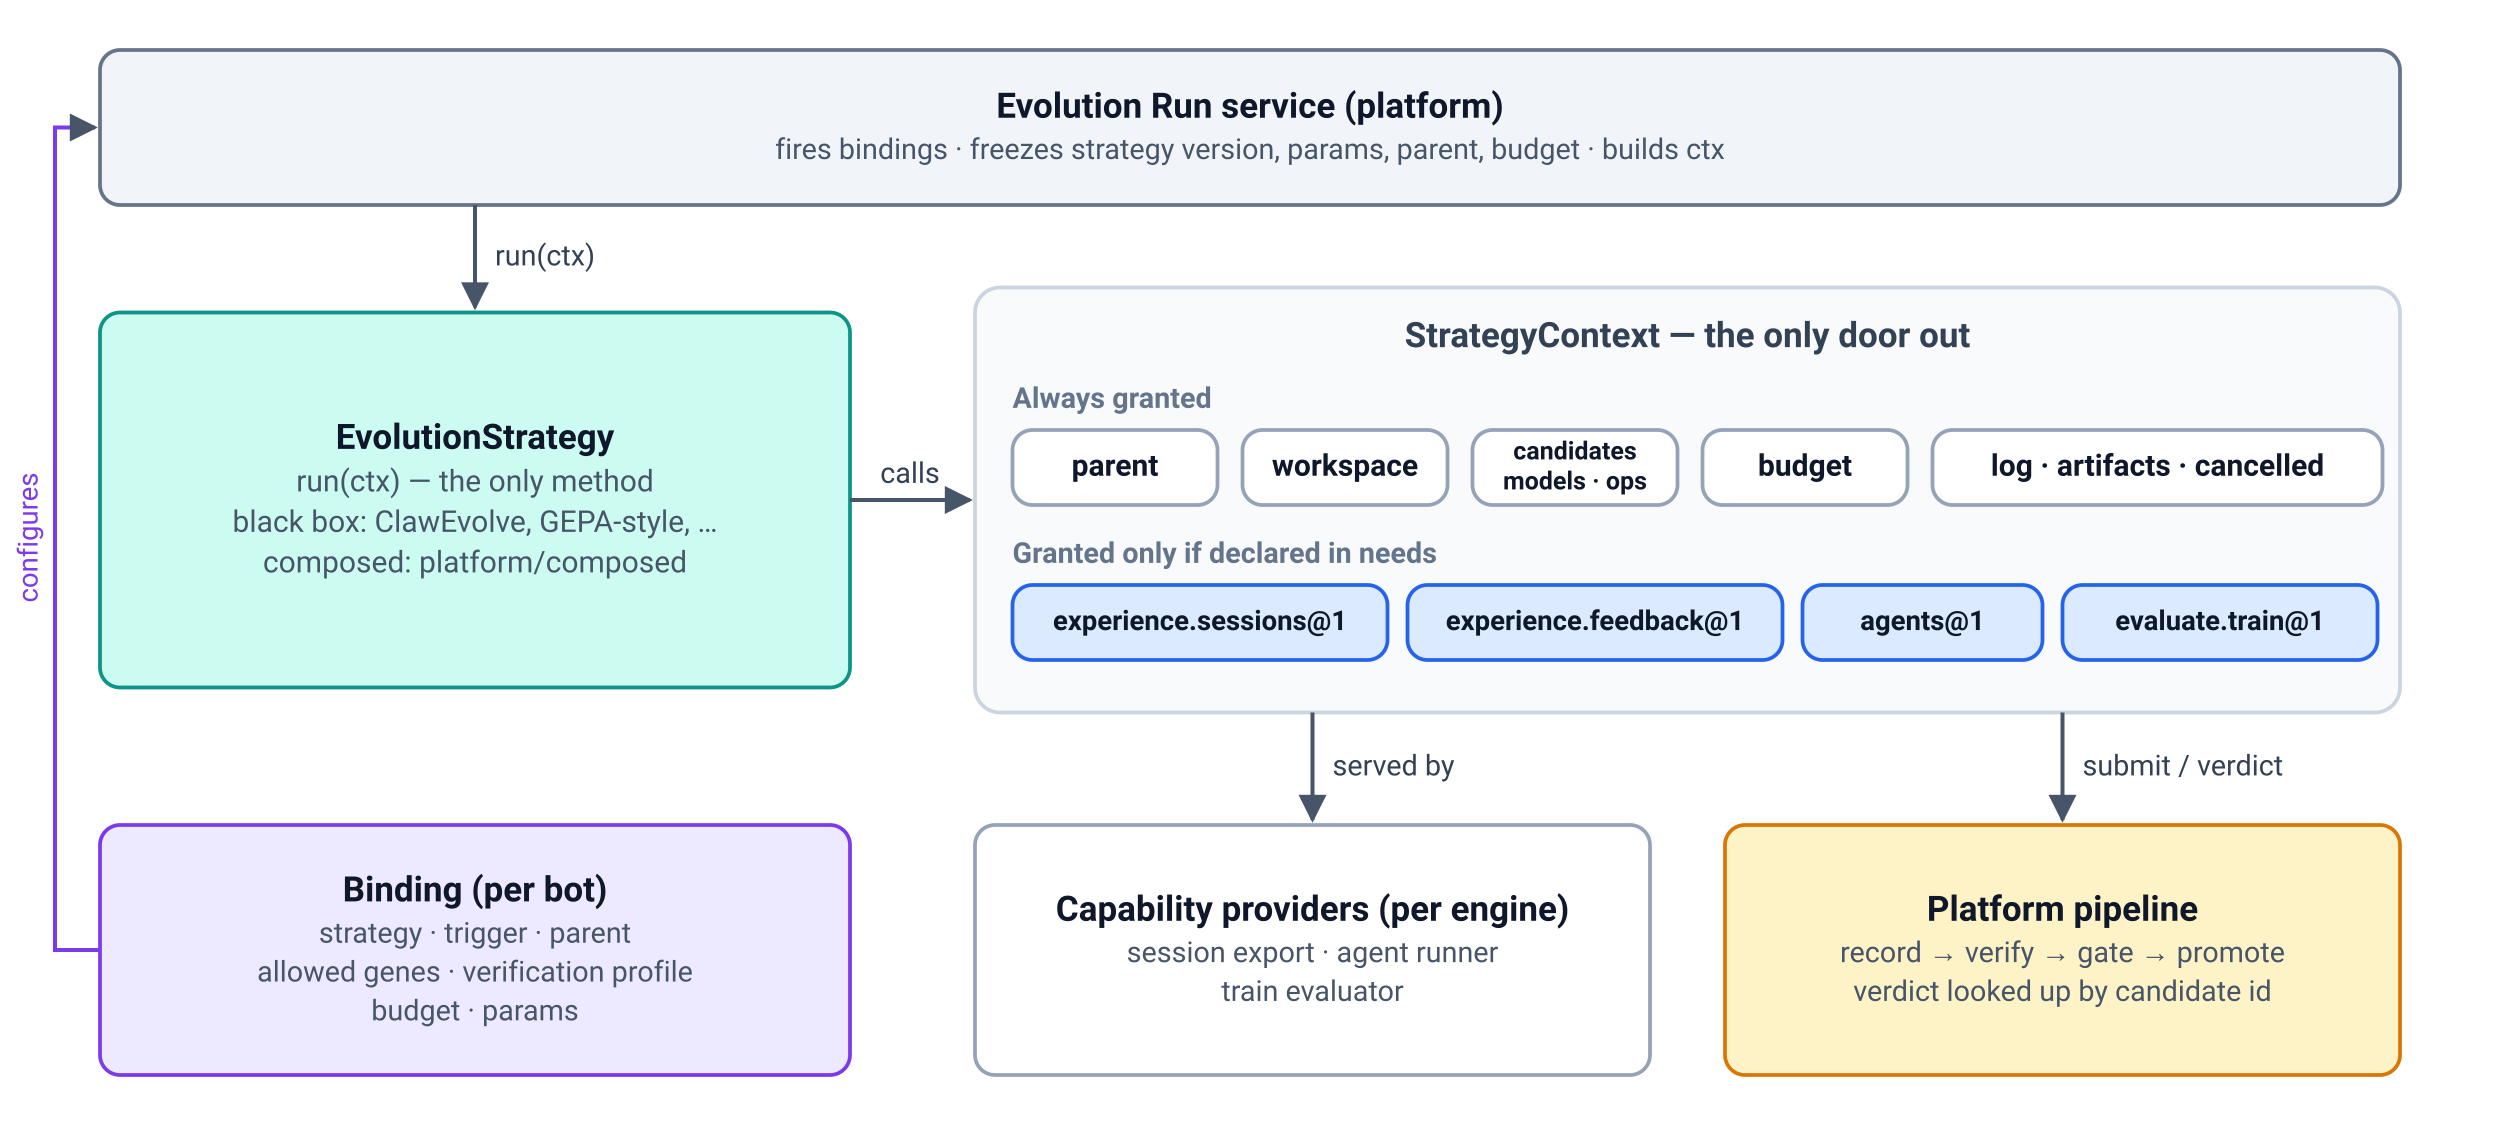
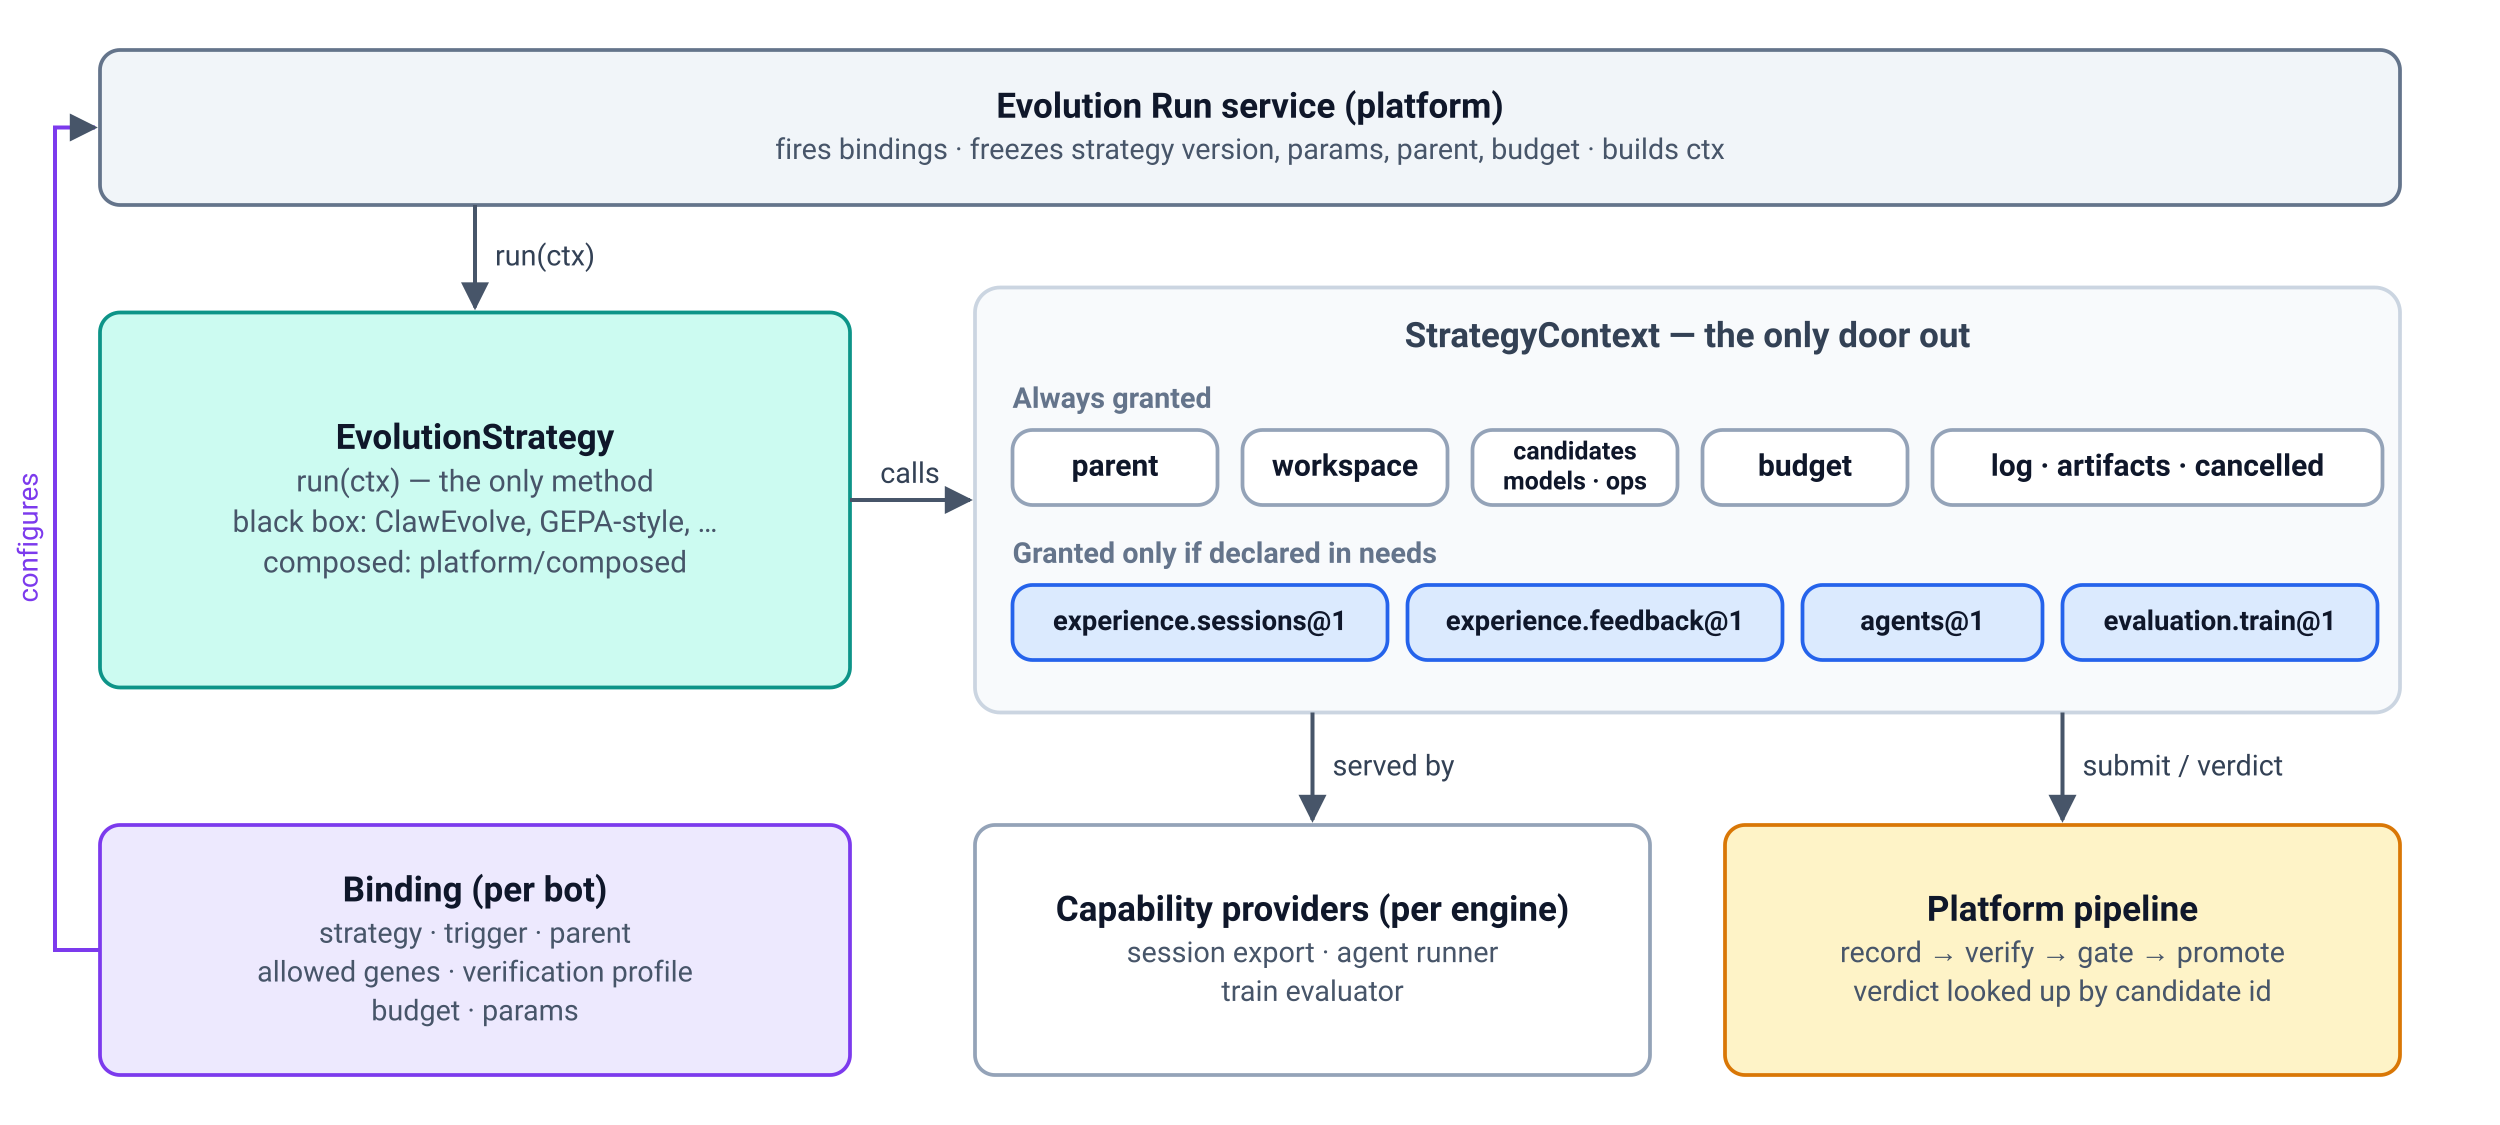
<svg xmlns="http://www.w3.org/2000/svg" width="1000" height="450" viewBox="0 0 1000 450" font-family="system-ui,-apple-system,'Segoe UI',Roboto,'Helvetica Neue',Arial,sans-serif" role="img" aria-label="Strategy port, context, and binding">
  <defs>
    <marker id="ah" viewBox="0 0 10 10" refX="9" refY="5" markerWidth="7" markerHeight="7" orient="auto-start-reverse">
      <path d="M0 0 L10 5 L0 10 z" fill="#475569" />
    </marker>
    <marker id="ahl" viewBox="0 0 10 10" refX="9" refY="5" markerWidth="6" markerHeight="6" orient="auto-start-reverse">
      <path d="M0 0 L10 5 L0 10 z" fill="#94a3b8" />
    </marker>
  </defs>
  <rect width="1000" height="450" fill="#ffffff" />
  <rect x="40" y="20" width="920" height="62" rx="8" fill="#f1f5f9" stroke="#64748b" stroke-width="1.5" />
  <text x="500.0" y="43.237" font-size="14" font-weight="600" fill="#0f172a" text-anchor="middle" dominant-baseline="middle">Evolution Run service (platform)</text>
  <text x="500.0" y="60.45" font-size="11.5" font-weight="400" fill="#475569" text-anchor="middle" dominant-baseline="middle">fires bindings · freezes strategy version, params, parent, budget · builds ctx</text>
  <rect x="40" y="125" width="300" height="150" rx="8" fill="#ccfbf1" stroke="#0d9488" stroke-width="1.5" />
  <text x="190.0" y="175.7" font-size="14" font-weight="600" fill="#0f172a" text-anchor="middle" dominant-baseline="middle">EvolutionStrategy</text>
  <text x="190.0" y="193.25" font-size="12" font-weight="400" fill="#475569" text-anchor="middle" dominant-baseline="middle">run(ctx) — the only method</text>
  <text x="190.0" y="209.45" font-size="12" font-weight="400" fill="#475569" text-anchor="middle" dominant-baseline="middle">black box: ClawEvolve, GEPA-style, …</text>
  <text x="190.0" y="225.65" font-size="12" font-weight="400" fill="#475569" text-anchor="middle" dominant-baseline="middle">composed: platform/composed</text>
  <rect x="390" y="115" width="570" height="170" rx="10" fill="#f8fafc" stroke="#cbd5e1" stroke-width="1.5" />
  <text x="675" y="135" font-size="14" font-weight="700" fill="#334155" text-anchor="middle" dominant-baseline="middle">StrategyContext — the only door out</text>
  <text x="405" y="160" font-size="11.5" font-weight="700" fill="#64748b" text-anchor="start" dominant-baseline="middle">Always granted</text>
  <rect x="405" y="172" width="82" height="30" rx="8" fill="#ffffff" stroke="#94a3b8" stroke-width="1.5" />
  <text x="446.0" y="187.0" font-size="12" font-weight="600" fill="#0f172a" text-anchor="middle" dominant-baseline="middle">parent</text>
  <rect x="497" y="172" width="82" height="30" rx="8" fill="#ffffff" stroke="#94a3b8" stroke-width="1.5" />
  <text x="538.0" y="187.0" font-size="12" font-weight="600" fill="#0f172a" text-anchor="middle" dominant-baseline="middle">workspace</text>
  <rect x="589" y="172" width="82" height="30" rx="8" fill="#ffffff" stroke="#94a3b8" stroke-width="1.5" />
  <text x="630.0" y="181.0" font-size="10" font-weight="600" fill="#0f172a" text-anchor="middle" dominant-baseline="middle">candidates</text>
  <text x="630.0" y="193.0" font-size="10" font-weight="600" fill="#0f172a" text-anchor="middle" dominant-baseline="middle">models · ops</text>
  <rect x="681" y="172" width="82" height="30" rx="8" fill="#ffffff" stroke="#94a3b8" stroke-width="1.5" />
  <text x="722.0" y="187.0" font-size="12" font-weight="600" fill="#0f172a" text-anchor="middle" dominant-baseline="middle">budget</text>
  <rect x="773" y="172" width="180" height="30" rx="8" fill="#ffffff" stroke="#94a3b8" stroke-width="1.5" />
  <text x="863.0" y="187.0" font-size="12" font-weight="600" fill="#0f172a" text-anchor="middle" dominant-baseline="middle">log · artifacts · cancelled</text>
  <text x="405" y="222" font-size="11.5" font-weight="700" fill="#64748b" text-anchor="start" dominant-baseline="middle">Granted only if declared in needs</text>
  <rect x="405" y="234" width="150" height="30" rx="8" fill="#dbeafe" stroke="#2563eb" stroke-width="1.5" />
  <text x="480.0" y="249.0" font-size="11" font-weight="600" fill="#0f172a" text-anchor="middle" dominant-baseline="middle">experience.sessions@1</text>
  <rect x="563" y="234" width="150" height="30" rx="8" fill="#dbeafe" stroke="#2563eb" stroke-width="1.5" />
  <text x="638.0" y="249.0" font-size="11" font-weight="600" fill="#0f172a" text-anchor="middle" dominant-baseline="middle">experience.feedback@1</text>
  <rect x="721" y="234" width="96" height="30" rx="8" fill="#dbeafe" stroke="#2563eb" stroke-width="1.5" />
  <text x="769.0" y="249.0" font-size="11" font-weight="600" fill="#0f172a" text-anchor="middle" dominant-baseline="middle">agents@1</text>
  <rect x="825" y="234" width="126" height="30" rx="8" fill="#dbeafe" stroke="#2563eb" stroke-width="1.5" />
-   <text x="888.0" y="249.0" font-size="11" font-weight="600" fill="#0f172a" text-anchor="middle" dominant-baseline="middle">evaluate.train@1</text>
+   <text x="888.0" y="249.0" font-size="11" font-weight="600" fill="#0f172a" text-anchor="middle" dominant-baseline="middle">evaluation.train@1</text>
  <path d="M 190 82 L 190 123" fill="none" stroke="#475569" stroke-width="1.6" marker-end="url(#ah)" />
  <text x="198" y="103" font-size="11.5" font-weight="400" fill="#334155" text-anchor="start" dominant-baseline="middle">run(ctx)</text>
  <path d="M 340 200 L 388 200" fill="none" stroke="#475569" stroke-width="1.6" marker-end="url(#ah)" />
  <text x="364" y="190" font-size="11.5" font-weight="400" fill="#334155" text-anchor="middle" dominant-baseline="middle">calls</text>
  <rect x="40" y="330" width="300" height="100" rx="8" fill="#ede9fe" stroke="#7c3aed" stroke-width="1.5" />
  <text x="190.0" y="356.712" font-size="14" font-weight="600" fill="#0f172a" text-anchor="middle" dominant-baseline="middle">Binding (per bot)</text>
  <text x="190.0" y="373.925" font-size="11.5" font-weight="400" fill="#475569" text-anchor="middle" dominant-baseline="middle">strategy · trigger · parent</text>
  <text x="190.0" y="389.45" font-size="11.5" font-weight="400" fill="#475569" text-anchor="middle" dominant-baseline="middle">allowed genes · verification profile</text>
  <text x="190.0" y="404.975" font-size="11.5" font-weight="400" fill="#475569" text-anchor="middle" dominant-baseline="middle">budget · params</text>
  <rect x="390" y="330" width="270" height="100" rx="8" fill="#ffffff" stroke="#94a3b8" stroke-width="1.5" />
  <text x="525.0" y="364.475" font-size="14" font-weight="600" fill="#0f172a" text-anchor="middle" dominant-baseline="middle">Capability providers (per engine)</text>
  <text x="525.0" y="381.687" font-size="11.5" font-weight="400" fill="#475569" text-anchor="middle" dominant-baseline="middle">session export · agent runner</text>
  <text x="525.0" y="397.212" font-size="11.5" font-weight="400" fill="#475569" text-anchor="middle" dominant-baseline="middle">train evaluator</text>
  <rect x="690" y="330" width="270" height="100" rx="8" fill="#fef3c7" stroke="#d97706" stroke-width="1.5" />
  <text x="825.0" y="364.475" font-size="14" font-weight="600" fill="#0f172a" text-anchor="middle" dominant-baseline="middle">Platform pipeline</text>
  <text x="825.0" y="381.687" font-size="11.5" font-weight="400" fill="#475569" text-anchor="middle" dominant-baseline="middle">record → verify → gate → promote</text>
  <text x="825.0" y="397.212" font-size="11.5" font-weight="400" fill="#475569" text-anchor="middle" dominant-baseline="middle">verdict looked up by candidate id</text>
  <path d="M 525 285 L 525 328" fill="none" stroke="#475569" stroke-width="1.6" marker-end="url(#ah)" />
  <text x="533" y="307" font-size="11.5" font-weight="400" fill="#334155" text-anchor="start" dominant-baseline="middle">served by</text>
  <path d="M 825 285 L 825 328" fill="none" stroke="#475569" stroke-width="1.6" marker-end="url(#ah)" />
  <text x="833" y="307" font-size="11.5" font-weight="400" fill="#334155" text-anchor="start" dominant-baseline="middle">submit / verdict</text>
  <path d="M 40 380 L 22 380 L 22 51 L 38 51" fill="none" stroke="#7c3aed" stroke-width="1.6" marker-end="url(#ah)" />
  <text x="12" y="215" font-size="11" font-weight="400" fill="#7c3aed" text-anchor="middle" dominant-baseline="middle" transform="rotate(-90 12 215)">configures</text>
</svg>
